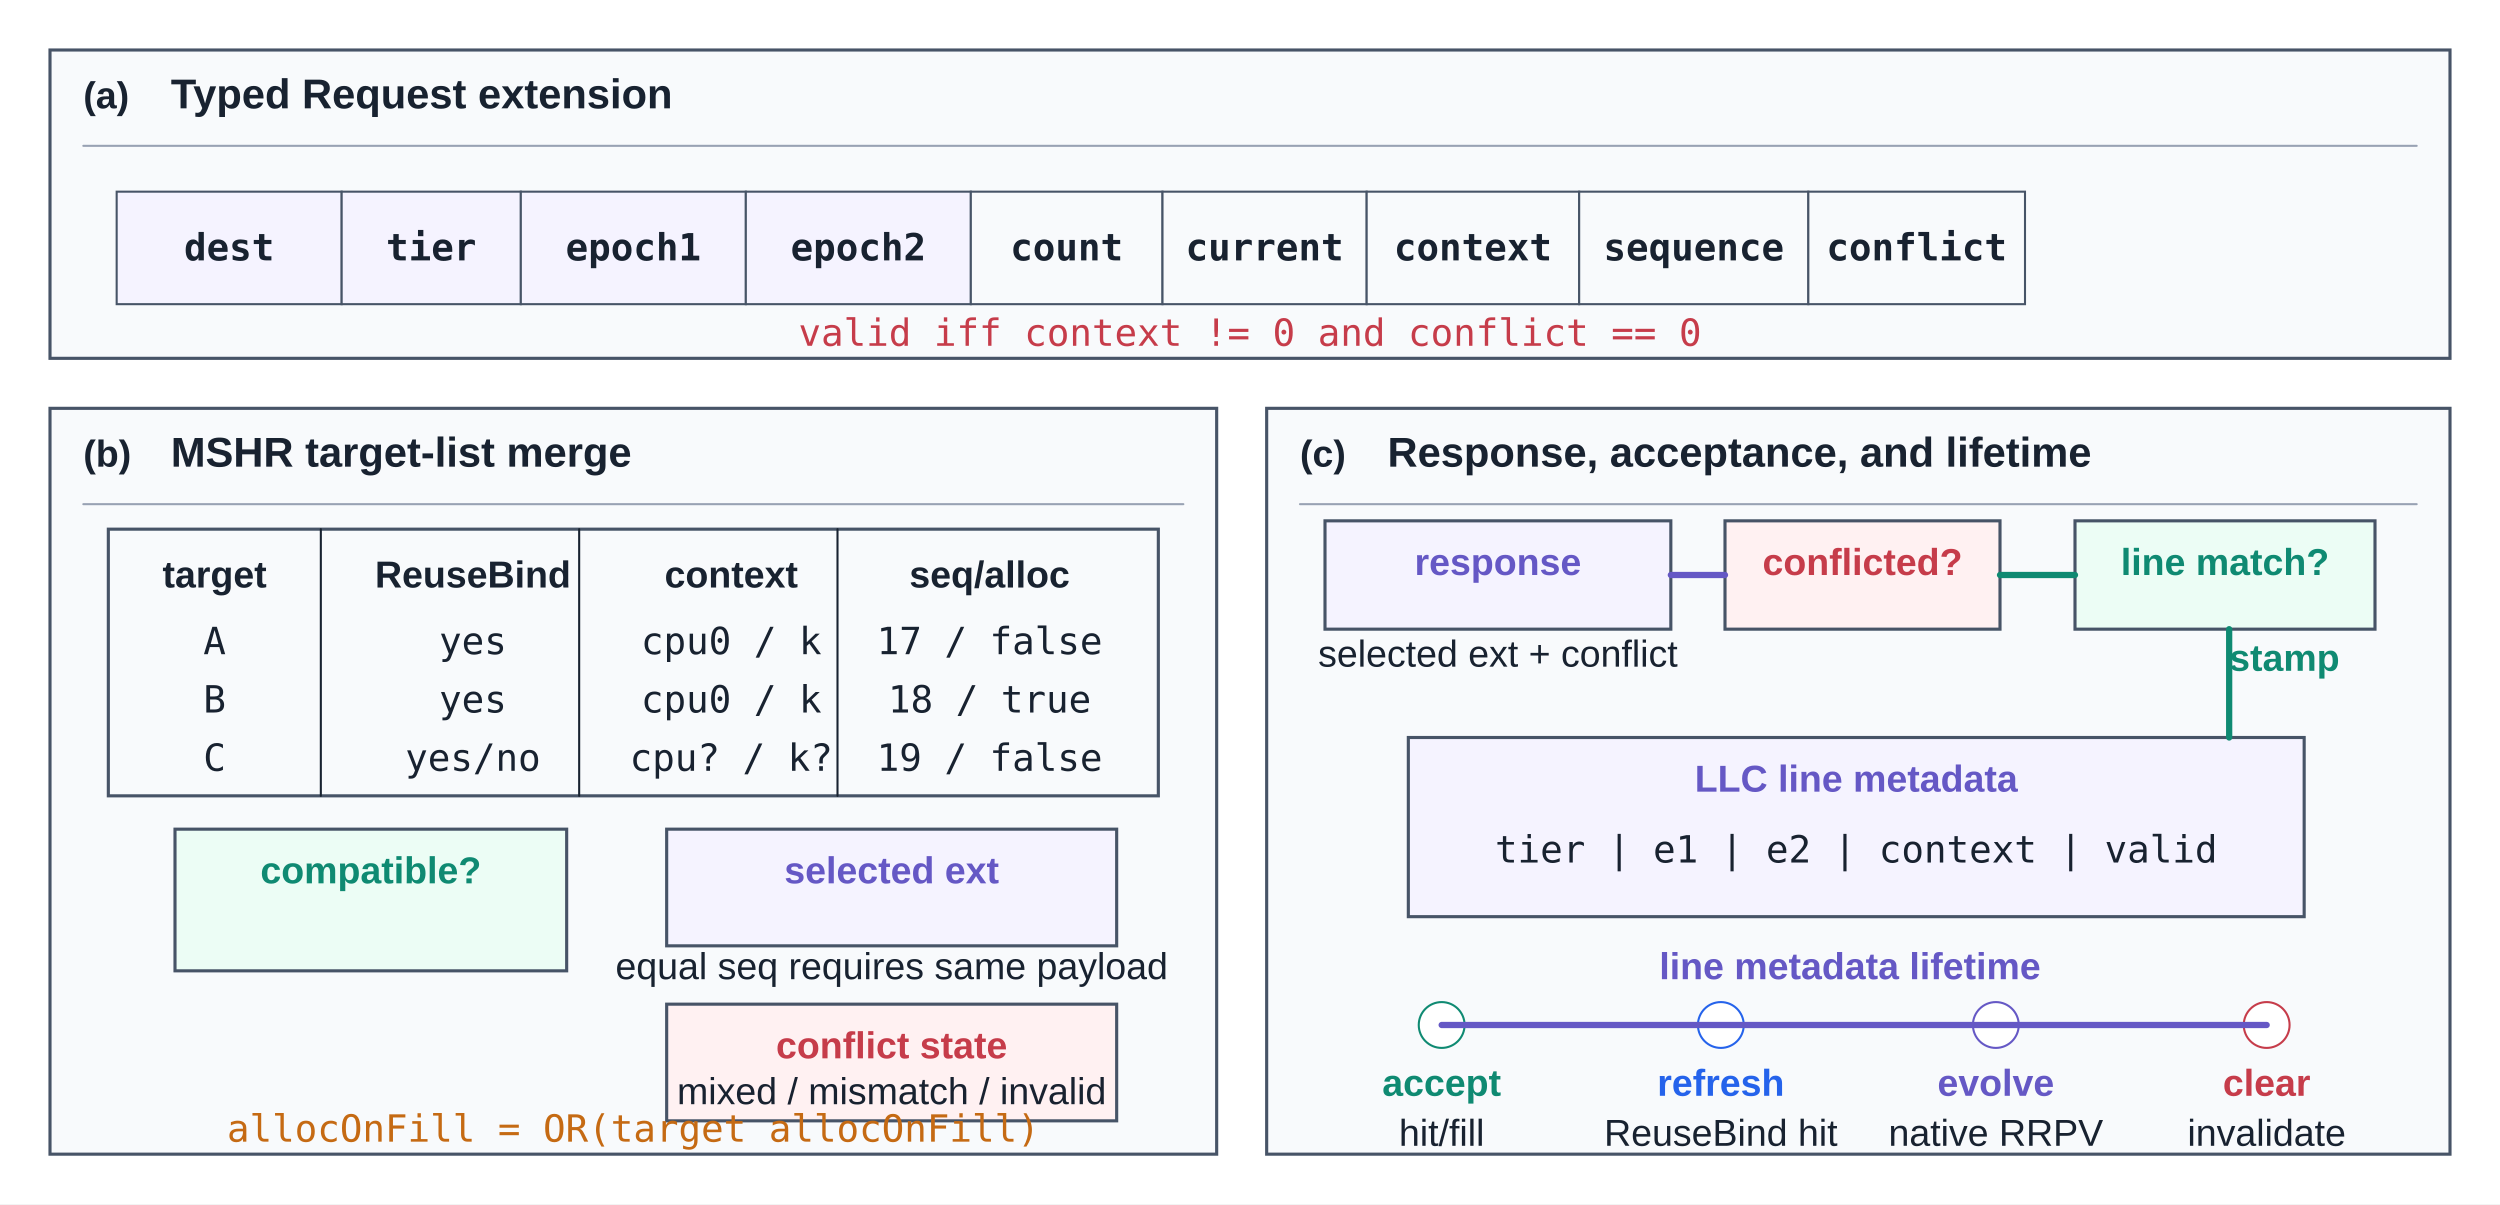
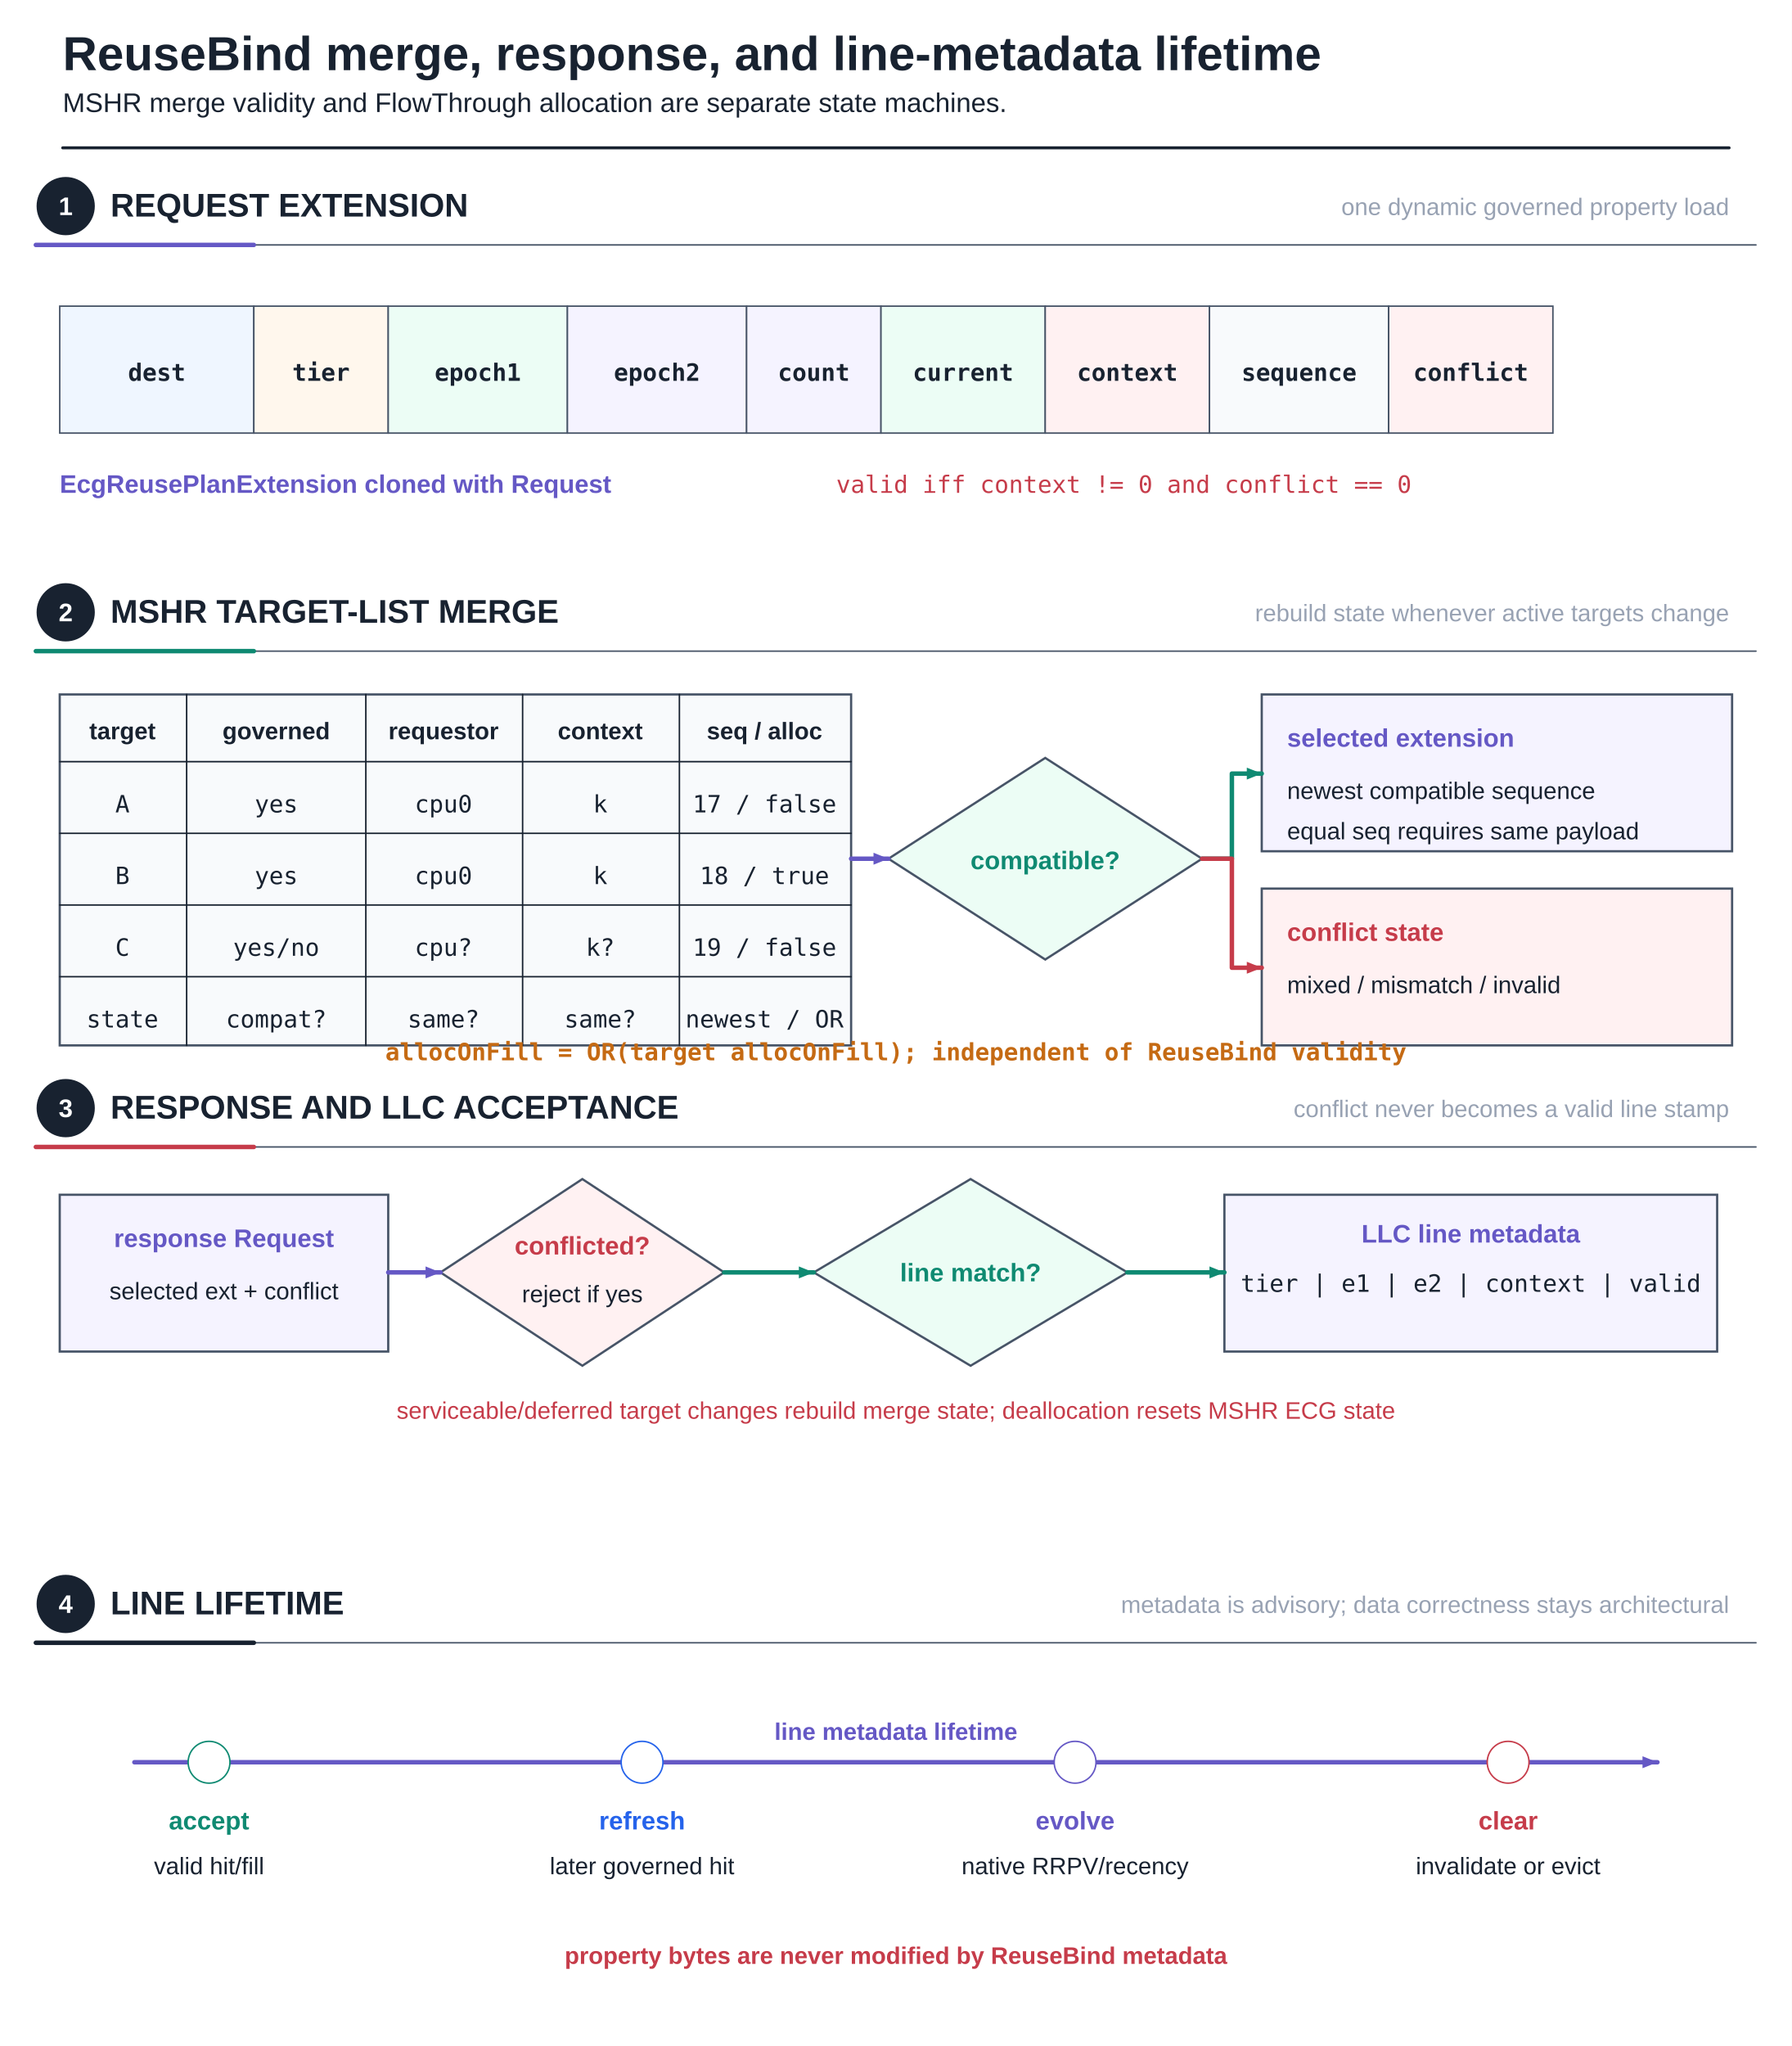
- <svg xmlns="http://www.w3.org/2000/svg" width="1200" height="578" viewBox="0 0 1200 578" role="img" aria-labelledby="title desc" fill="#182230" data-figure-schema="ecg-public/v1">
+ <svg xmlns="http://www.w3.org/2000/svg" width="1200" height="1370" viewBox="0 0 1200 1370" role="img" aria-labelledby="title desc" fill="#182230" data-figure-schema="ecg-public/v1">
  <defs>
    <marker id="arrow-blue" viewBox="0 0 10 8" markerWidth="11" markerHeight="8" refX="10" refY="4" orient="auto" markerUnits="userSpaceOnUse">
      <path d="M0 0 L10 4 L0 8 Z" fill="#2563EB" />
    </marker>
    <marker id="arrow-green" viewBox="0 0 10 8" markerWidth="11" markerHeight="8" refX="10" refY="4" orient="auto" markerUnits="userSpaceOnUse">
      <path d="M0 0 L10 4 L0 8 Z" fill="#0F8A72" />
    </marker>
    <marker id="arrow-amber" viewBox="0 0 10 8" markerWidth="11" markerHeight="8" refX="10" refY="4" orient="auto" markerUnits="userSpaceOnUse">
      <path d="M0 0 L10 4 L0 8 Z" fill="#C56A13" />
    </marker>
    <marker id="arrow-red" viewBox="0 0 10 8" markerWidth="11" markerHeight="8" refX="10" refY="4" orient="auto" markerUnits="userSpaceOnUse">
      <path d="M0 0 L10 4 L0 8 Z" fill="#C63C4A" />
    </marker>
    <marker id="arrow-purple" viewBox="0 0 10 8" markerWidth="11" markerHeight="8" refX="10" refY="4" orient="auto" markerUnits="userSpaceOnUse">
      <path d="M0 0 L10 4 L0 8 Z" fill="#6558C5" />
    </marker>
    <marker id="arrow-gray" viewBox="0 0 10 8" markerWidth="11" markerHeight="8" refX="10" refY="4" orient="auto" markerUnits="userSpaceOnUse">
      <path d="M0 0 L10 4 L0 8 Z" fill="#98A2B3" />
    </marker>
    <marker id="arrow-ink" viewBox="0 0 10 8" markerWidth="11" markerHeight="8" refX="10" refY="4" orient="auto" markerUnits="userSpaceOnUse">
      <path d="M0 0 L10 4 L0 8 Z" fill="#182230" />
    </marker>
    <style>
      :root { color-scheme: light dark; }
      @media (prefers-color-scheme: dark) {
        [fill="#FFFFFF"]{fill:#111827}[stroke="#FFFFFF"]{stroke:#111827}
        [fill="#F8FAFC"]{fill:#172033}[stroke="#F8FAFC"]{stroke:#172033}
        [fill="#EFF6FF"]{fill:#172554}[stroke="#EFF6FF"]{stroke:#172554}
        [fill="#ECFDF5"]{fill:#073B34}[stroke="#ECFDF5"]{stroke:#073B34}
        [fill="#FFF7ED"]{fill:#422A12}[stroke="#FFF7ED"]{stroke:#422A12}
        [fill="#FFF1F2"]{fill:#421B22}[stroke="#FFF1F2"]{stroke:#421B22}
        [fill="#F5F3FF"]{fill:#292349}[stroke="#F5F3FF"]{stroke:#292349}
        [fill="#182230"]{fill:#F8FAFC}[stroke="#182230"]{stroke:#F8FAFC}
        [fill="#475467"]{fill:#94A3B8}[stroke="#475467"]{stroke:#94A3B8}
        [fill="#98A2B3"]{fill:#A8B0BF}[stroke="#98A2B3"]{stroke:#A8B0BF}
        [fill="#2563EB"]{fill:#7FB0FF}[stroke="#2563EB"]{stroke:#7FB0FF}
        [fill="#0F8A72"]{fill:#5ED0B0}[stroke="#0F8A72"]{stroke:#5ED0B0}
        [fill="#C56A13"]{fill:#F0B36A}[stroke="#C56A13"]{stroke:#F0B36A}
        [fill="#6558C5"]{fill:#ADA4FF}[stroke="#6558C5"]{stroke:#ADA4FF}
        [fill="#C63C4A"]{fill:#F48B98}[stroke="#C63C4A"]{stroke:#F48B98}
      }
      .sans{font-family:"Liberation Sans","DejaVu Sans",Arial,sans-serif}
      .mono{font-family:"DejaVu Sans Mono","Liberation Mono",Consolas,monospace}
-       .display{font-size:26px;font-weight:700}
-       .heading{font-size:20px;font-weight:700}
-       .label{font-size:18px;font-weight:700}
-       .body{font-size:18px}
+       .title{font-size:32px;font-weight:700}
+       .subtitle{font-size:18px}
+       .heading{font-size:22px;font-weight:700}
+       .label{font-size:17px;font-weight:700}
+       .body{font-size:16px}
</style>
  </defs>
-   <rect x="0" y="0" width="1200" height="578" fill="#FFFFFF" />
-   <rect x="24" y="24" width="1152" height="148" rx="0" fill="#F8FAFC" stroke="#475467" stroke-width="1.5" data-shape="rect" data-x="24" data-y="24" data-width="1152" data-height="148" />
-   <text x="40" y="52" text-anchor="start" class="sans label" fill="#182230" font-weight="700">(a)</text>
-   <text x="82" y="52" text-anchor="start" class="sans heading" fill="#182230" font-weight="700">Typed Request extension</text>
-   <line x1="40" y1="70" x2="1160" y2="70" stroke="#98A2B3" stroke-width="1" stroke-linecap="round" vector-effect="non-scaling-stroke" />
-   <rect x="56" y="92" width="108" height="54" rx="0" fill="#F5F3FF" stroke="#475467" stroke-width="1" data-shape="rect" data-x="56" data-y="92" data-width="108" data-height="54" />
-   <text x="110.0" y="125" text-anchor="middle" class="mono label" fill="#182230" font-weight="700">dest</text>
-   <rect x="164" y="92" width="86" height="54" rx="0" fill="#F5F3FF" stroke="#475467" stroke-width="1" data-shape="rect" data-x="164" data-y="92" data-width="86" data-height="54" />
-   <text x="207.0" y="125" text-anchor="middle" class="mono label" fill="#182230" font-weight="700">tier</text>
-   <rect x="250" y="92" width="108" height="54" rx="0" fill="#F5F3FF" stroke="#475467" stroke-width="1" data-shape="rect" data-x="250" data-y="92" data-width="108" data-height="54" />
-   <text x="304.0" y="125" text-anchor="middle" class="mono label" fill="#182230" font-weight="700">epoch1</text>
-   <rect x="358" y="92" width="108" height="54" rx="0" fill="#F5F3FF" stroke="#475467" stroke-width="1" data-shape="rect" data-x="358" data-y="92" data-width="108" data-height="54" />
-   <text x="412.0" y="125" text-anchor="middle" class="mono label" fill="#182230" font-weight="700">epoch2</text>
-   <rect x="466" y="92" width="92" height="54" rx="0" fill="#F8FAFC" stroke="#475467" stroke-width="1" data-shape="rect" data-x="466" data-y="92" data-width="92" data-height="54" />
-   <text x="512.0" y="125" text-anchor="middle" class="mono label" fill="#182230" font-weight="700">count</text>
-   <rect x="558" y="92" width="98" height="54" rx="0" fill="#F8FAFC" stroke="#475467" stroke-width="1" data-shape="rect" data-x="558" data-y="92" data-width="98" data-height="54" />
-   <text x="607.0" y="125" text-anchor="middle" class="mono label" fill="#182230" font-weight="700">current</text>
-   <rect x="656" y="92" width="102" height="54" rx="0" fill="#F8FAFC" stroke="#475467" stroke-width="1" data-shape="rect" data-x="656" data-y="92" data-width="102" data-height="54" />
-   <text x="707.0" y="125" text-anchor="middle" class="mono label" fill="#182230" font-weight="700">context</text>
-   <rect x="758" y="92" width="110" height="54" rx="0" fill="#F8FAFC" stroke="#475467" stroke-width="1" data-shape="rect" data-x="758" data-y="92" data-width="110" data-height="54" />
-   <text x="813.0" y="125" text-anchor="middle" class="mono label" fill="#182230" font-weight="700">sequence</text>
-   <rect x="868" y="92" width="104" height="54" rx="0" fill="#F8FAFC" stroke="#475467" stroke-width="1" data-shape="rect" data-x="868" data-y="92" data-width="104" data-height="54" />
-   <text x="920.0" y="125" text-anchor="middle" class="mono label" fill="#182230" font-weight="700">conflict</text>
-   <text x="600" y="166" text-anchor="middle" class="mono body" fill="#C63C4A">valid iff context != 0 and conflict == 0</text>
-   <rect x="24" y="196" width="560" height="358" rx="0" fill="#F8FAFC" stroke="#475467" stroke-width="1.5" data-shape="rect" data-x="24" data-y="196" data-width="560" data-height="358" />
-   <text x="40" y="224" text-anchor="start" class="sans label" fill="#182230" font-weight="700">(b)</text>
-   <text x="82" y="224" text-anchor="start" class="sans heading" fill="#182230" font-weight="700">MSHR target-list merge</text>
-   <line x1="40" y1="242" x2="568" y2="242" stroke="#98A2B3" stroke-width="1" stroke-linecap="round" vector-effect="non-scaling-stroke" />
-   <rect x="52" y="254" width="504" height="128" rx="0" fill="#F8FAFC" stroke="#475467" stroke-width="1.5" data-shape="rect" data-x="52" data-y="254" data-width="504" data-height="128" />
-   <line x1="154" y1="254" x2="154" y2="382" stroke="#182230" stroke-width="1" stroke-linecap="round" vector-effect="non-scaling-stroke" />
-   <line x1="278" y1="254" x2="278" y2="382" stroke="#182230" stroke-width="1" stroke-linecap="round" vector-effect="non-scaling-stroke" />
-   <line x1="402" y1="254" x2="402" y2="382" stroke="#182230" stroke-width="1" stroke-linecap="round" vector-effect="non-scaling-stroke" />
-   <text x="103" y="282" text-anchor="middle" class="sans label" fill="#182230" font-weight="700">target</text>
-   <text x="227" y="282" text-anchor="middle" class="sans label" fill="#182230" font-weight="700">ReuseBind</text>
-   <text x="351" y="282" text-anchor="middle" class="sans label" fill="#182230" font-weight="700">context</text>
-   <text x="475" y="282" text-anchor="middle" class="sans label" fill="#182230" font-weight="700">seq/alloc</text>
-   <text x="103" y="314" text-anchor="middle" class="mono body" fill="#182230">A</text>
-   <text x="227" y="314" text-anchor="middle" class="mono body" fill="#182230">yes</text>
-   <text x="351" y="314" text-anchor="middle" class="mono body" fill="#182230">cpu0 / k</text>
-   <text x="475" y="314" text-anchor="middle" class="mono body" fill="#182230">17 / false</text>
-   <text x="103" y="342" text-anchor="middle" class="mono body" fill="#182230">B</text>
-   <text x="227" y="342" text-anchor="middle" class="mono body" fill="#182230">yes</text>
-   <text x="351" y="342" text-anchor="middle" class="mono body" fill="#182230">cpu0 / k</text>
-   <text x="475" y="342" text-anchor="middle" class="mono body" fill="#182230">18 / true</text>
-   <text x="103" y="370" text-anchor="middle" class="mono body" fill="#182230">C</text>
-   <text x="227" y="370" text-anchor="middle" class="mono body" fill="#182230">yes/no</text>
-   <text x="351" y="370" text-anchor="middle" class="mono body" fill="#182230">cpu? / k?</text>
-   <text x="475" y="370" text-anchor="middle" class="mono body" fill="#182230">19 / false</text>
-   <rect x="84" y="398" width="188" height="68" rx="0" fill="#ECFDF5" stroke="#475467" stroke-width="1.5" data-shape="rect" data-x="84" data-y="398" data-width="188" data-height="68" />
-   <text x="178.0" y="424" text-anchor="middle" class="sans label" fill="#0F8A72" font-weight="700">compatible?</text>
-   <rect x="320" y="398" width="216" height="56" rx="0" fill="#F5F3FF" stroke="#475467" stroke-width="1.5" data-shape="rect" data-x="320" data-y="398" data-width="216" data-height="56" />
-   <text x="428.0" y="424" text-anchor="middle" class="sans label" fill="#6558C5" font-weight="700">selected ext</text>
-   <text x="428" y="470" text-anchor="middle" class="sans body" fill="#182230">equal seq requires same payload</text>
-   <rect x="320" y="482" width="216" height="56" rx="0" fill="#FFF1F2" stroke="#475467" stroke-width="1.5" data-shape="rect" data-x="320" data-y="482" data-width="216" data-height="56" />
-   <text x="428.0" y="508" text-anchor="middle" class="sans label" fill="#C63C4A" font-weight="700">conflict state</text>
-   <text x="428" y="530" text-anchor="middle" class="sans body" fill="#182230">mixed / mismatch / invalid</text>
-   <text x="304" y="548" text-anchor="middle" class="mono body" fill="#C56A13">allocOnFill = OR(target allocOnFill)</text>
-   <rect x="608" y="196" width="568" height="358" rx="0" fill="#F8FAFC" stroke="#475467" stroke-width="1.5" data-shape="rect" data-x="608" data-y="196" data-width="568" data-height="358" />
-   <text x="624" y="224" text-anchor="start" class="sans label" fill="#182230" font-weight="700">(c)</text>
-   <text x="666" y="224" text-anchor="start" class="sans heading" fill="#182230" font-weight="700">Response, acceptance, and lifetime</text>
-   <line x1="624" y1="242" x2="1160" y2="242" stroke="#98A2B3" stroke-width="1" stroke-linecap="round" vector-effect="non-scaling-stroke" />
-   <rect x="636" y="250" width="166" height="52" rx="0" fill="#F5F3FF" stroke="#475467" stroke-width="1.5" data-shape="rect" data-x="636" data-y="250" data-width="166" data-height="52" />
-   <text x="719.0" y="276" text-anchor="middle" class="sans label" fill="#6558C5" font-weight="700">response</text>
-   <rect x="828" y="250" width="132" height="52" rx="0" fill="#FFF1F2" stroke="#475467" stroke-width="1.5" data-shape="rect" data-x="828" data-y="250" data-width="132" data-height="52" />
-   <text x="894.0" y="276" text-anchor="middle" class="sans label" fill="#C63C4A" font-weight="700">conflicted?</text>
-   <rect x="996" y="250" width="144" height="52" rx="0" fill="#ECFDF5" stroke="#475467" stroke-width="1.5" data-shape="rect" data-x="996" data-y="250" data-width="144" data-height="52" />
-   <text x="1068.0" y="276" text-anchor="middle" class="sans label" fill="#0F8A72" font-weight="700">line match?</text>
-   <line x1="802" y1="276" x2="828" y2="276" stroke="#6558C5" stroke-width="3" stroke-linecap="round" vector-effect="non-scaling-stroke" />
-   <line x1="960" y1="276" x2="996" y2="276" stroke="#0F8A72" stroke-width="3" stroke-linecap="round" vector-effect="non-scaling-stroke" />
-   <text x="719" y="320" text-anchor="middle" class="sans body" fill="#182230">selected ext + conflict</text>
-   <text x="1070" y="322" text-anchor="start" class="sans label" fill="#0F8A72" font-weight="700">stamp</text>
-   <rect x="676" y="354" width="430" height="86" rx="0" fill="#F5F3FF" stroke="#475467" stroke-width="1.5" data-shape="rect" data-x="676" data-y="354" data-width="430" data-height="86" />
-   <text x="891.0" y="380" text-anchor="middle" class="sans label" fill="#6558C5" font-weight="700">LLC line metadata</text>
-   <text x="891" y="414" text-anchor="middle" class="mono body" fill="#182230">tier | e1 | e2 | context | valid</text>
-   <line x1="1070" y1="302" x2="1070" y2="354" stroke="#0F8A72" stroke-width="3" stroke-linecap="round" vector-effect="non-scaling-stroke" />
-   <circle cx="692" cy="492" r="11" fill="#FFFFFF" stroke="#0F8A72" stroke-width="1" />
-   <text x="692" y="526" text-anchor="middle" class="sans label" fill="#0F8A72" font-weight="700">accept</text>
-   <text x="692" y="550" text-anchor="middle" class="sans body" fill="#182230">hit/fill</text>
-   <circle cx="826" cy="492" r="11" fill="#FFFFFF" stroke="#2563EB" stroke-width="1" />
-   <text x="826" y="526" text-anchor="middle" class="sans label" fill="#2563EB" font-weight="700">refresh</text>
-   <text x="826" y="550" text-anchor="middle" class="sans body" fill="#182230">ReuseBind hit</text>
-   <circle cx="958" cy="492" r="11" fill="#FFFFFF" stroke="#6558C5" stroke-width="1" />
-   <text x="958" y="526" text-anchor="middle" class="sans label" fill="#6558C5" font-weight="700">evolve</text>
-   <text x="958" y="550" text-anchor="middle" class="sans body" fill="#182230">native RRPV</text>
-   <circle cx="1088" cy="492" r="11" fill="#FFFFFF" stroke="#C63C4A" stroke-width="1" />
-   <text x="1088" y="526" text-anchor="middle" class="sans label" fill="#C63C4A" font-weight="700">clear</text>
-   <text x="1088" y="550" text-anchor="middle" class="sans body" fill="#182230">invalidate</text>
-   <line x1="692" y1="492" x2="1088" y2="492" stroke="#6558C5" stroke-width="3" stroke-linecap="round" vector-effect="non-scaling-stroke" />
-   <text x="888" y="470" text-anchor="middle" class="sans label" fill="#6558C5" font-weight="700">line metadata lifetime</text>
+   <rect x="0" y="0" width="1200" height="1370" fill="#FFFFFF" />
+   <text x="42" y="47" text-anchor="start" class="sans title" fill="#182230" font-weight="700">ReuseBind merge, response, and line-metadata lifetime</text>
+   <text x="42" y="75" text-anchor="start" class="sans subtitle" fill="#182230">MSHR merge validity and FlowThrough allocation are separate state machines.</text>
+   <line x1="42" y1="99" x2="1158" y2="99" stroke="#182230" stroke-width="2" stroke-linecap="round" vector-effect="non-scaling-stroke" />
+   <circle cx="44" cy="138" r="19" fill="#182230" stroke="#182230" stroke-width="1" />
+   <text x="44" y="144" text-anchor="middle" class="sans label" fill="#FFFFFF" font-weight="700">1</text>
+   <text x="74" y="145" text-anchor="start" class="sans heading" fill="#182230" font-weight="700">REQUEST EXTENSION</text>
+   <text x="1158" y="144" text-anchor="end" class="sans body" fill="#98A2B3">one dynamic governed property load</text>
+   <line x1="24" y1="164" x2="1176" y2="164" stroke="#475467" stroke-width="1" stroke-linecap="round" vector-effect="non-scaling-stroke" />
+   <line x1="24" y1="164" x2="170" y2="164" stroke="#6558C5" stroke-width="3" stroke-linecap="round" vector-effect="non-scaling-stroke" />
+   <rect x="40" y="205" width="130" height="85" rx="0" fill="#EFF6FF" stroke="#475467" stroke-width="1" data-shape="rect" data-x="40" data-y="205" data-width="130" data-height="85" />
+   <text x="105.0" y="255" text-anchor="middle" class="mono body" fill="#182230" font-weight="700">dest</text>
+   <rect x="170" y="205" width="90" height="85" rx="0" fill="#FFF7ED" stroke="#475467" stroke-width="1" data-shape="rect" data-x="170" data-y="205" data-width="90" data-height="85" />
+   <text x="215.0" y="255" text-anchor="middle" class="mono body" fill="#182230" font-weight="700">tier</text>
+   <rect x="260" y="205" width="120" height="85" rx="0" fill="#ECFDF5" stroke="#475467" stroke-width="1" data-shape="rect" data-x="260" data-y="205" data-width="120" data-height="85" />
+   <text x="320.0" y="255" text-anchor="middle" class="mono body" fill="#182230" font-weight="700">epoch1</text>
+   <rect x="380" y="205" width="120" height="85" rx="0" fill="#F5F3FF" stroke="#475467" stroke-width="1" data-shape="rect" data-x="380" data-y="205" data-width="120" data-height="85" />
+   <text x="440.0" y="255" text-anchor="middle" class="mono body" fill="#182230" font-weight="700">epoch2</text>
+   <rect x="500" y="205" width="90" height="85" rx="0" fill="#F5F3FF" stroke="#475467" stroke-width="1" data-shape="rect" data-x="500" data-y="205" data-width="90" data-height="85" />
+   <text x="545.0" y="255" text-anchor="middle" class="mono body" fill="#182230" font-weight="700">count</text>
+   <rect x="590" y="205" width="110" height="85" rx="0" fill="#ECFDF5" stroke="#475467" stroke-width="1" data-shape="rect" data-x="590" data-y="205" data-width="110" data-height="85" />
+   <text x="645.0" y="255" text-anchor="middle" class="mono body" fill="#182230" font-weight="700">current</text>
+   <rect x="700" y="205" width="110" height="85" rx="0" fill="#FFF1F2" stroke="#475467" stroke-width="1" data-shape="rect" data-x="700" data-y="205" data-width="110" data-height="85" />
+   <text x="755.0" y="255" text-anchor="middle" class="mono body" fill="#182230" font-weight="700">context</text>
+   <rect x="810" y="205" width="120" height="85" rx="0" fill="#F8FAFC" stroke="#475467" stroke-width="1" data-shape="rect" data-x="810" data-y="205" data-width="120" data-height="85" />
+   <text x="870.0" y="255" text-anchor="middle" class="mono body" fill="#182230" font-weight="700">sequence</text>
+   <rect x="930" y="205" width="110" height="85" rx="0" fill="#FFF1F2" stroke="#475467" stroke-width="1" data-shape="rect" data-x="930" data-y="205" data-width="110" data-height="85" />
+   <text x="985.0" y="255" text-anchor="middle" class="mono body" fill="#182230" font-weight="700">conflict</text>
+   <text x="40" y="330" text-anchor="start" class="sans label" fill="#6558C5" font-weight="700">EcgReusePlanExtension cloned with Request</text>
+   <text x="560" y="330" text-anchor="start" class="mono body" fill="#C63C4A">valid iff context != 0 and conflict == 0</text>
+   <circle cx="44" cy="410" r="19" fill="#182230" stroke="#182230" stroke-width="1" />
+   <text x="44" y="416" text-anchor="middle" class="sans label" fill="#FFFFFF" font-weight="700">2</text>
+   <text x="74" y="417" text-anchor="start" class="sans heading" fill="#182230" font-weight="700">MSHR TARGET-LIST MERGE</text>
+   <text x="1158" y="416" text-anchor="end" class="sans body" fill="#98A2B3">rebuild state whenever active targets change</text>
+   <line x1="24" y1="436" x2="1176" y2="436" stroke="#475467" stroke-width="1" stroke-linecap="round" vector-effect="non-scaling-stroke" />
+   <line x1="24" y1="436" x2="170" y2="436" stroke="#0F8A72" stroke-width="3" stroke-linecap="round" vector-effect="non-scaling-stroke" />
+   <rect x="40" y="465" width="530" height="235" rx="0" fill="#F8FAFC" stroke="#475467" stroke-width="1.5" data-shape="rect" data-x="40" data-y="465" data-width="530" data-height="235" />
+   <line x1="40" y1="510" x2="570" y2="510" stroke="#182230" stroke-width="1" stroke-linecap="round" vector-effect="non-scaling-stroke" />
+   <line x1="40" y1="558" x2="570" y2="558" stroke="#182230" stroke-width="1" stroke-linecap="round" vector-effect="non-scaling-stroke" />
+   <line x1="40" y1="606" x2="570" y2="606" stroke="#182230" stroke-width="1" stroke-linecap="round" vector-effect="non-scaling-stroke" />
+   <line x1="40" y1="654" x2="570" y2="654" stroke="#182230" stroke-width="1" stroke-linecap="round" vector-effect="non-scaling-stroke" />
+   <line x1="125" y1="465" x2="125" y2="700" stroke="#182230" stroke-width="1" stroke-linecap="round" vector-effect="non-scaling-stroke" />
+   <line x1="245" y1="465" x2="245" y2="700" stroke="#182230" stroke-width="1" stroke-linecap="round" vector-effect="non-scaling-stroke" />
+   <line x1="350" y1="465" x2="350" y2="700" stroke="#182230" stroke-width="1" stroke-linecap="round" vector-effect="non-scaling-stroke" />
+   <line x1="455" y1="465" x2="455" y2="700" stroke="#182230" stroke-width="1" stroke-linecap="round" vector-effect="non-scaling-stroke" />
+   <text x="82" y="495" text-anchor="middle" class="sans body" fill="#182230" font-weight="700">target</text>
+   <text x="185" y="495" text-anchor="middle" class="sans body" fill="#182230" font-weight="700">governed</text>
+   <text x="297" y="495" text-anchor="middle" class="sans body" fill="#182230" font-weight="700">requestor</text>
+   <text x="402" y="495" text-anchor="middle" class="sans body" fill="#182230" font-weight="700">context</text>
+   <text x="512" y="495" text-anchor="middle" class="sans body" fill="#182230" font-weight="700">seq / alloc</text>
+   <text x="82" y="544" text-anchor="middle" class="mono body" fill="#182230">A</text>
+   <text x="185" y="544" text-anchor="middle" class="mono body" fill="#182230">yes</text>
+   <text x="297" y="544" text-anchor="middle" class="mono body" fill="#182230">cpu0</text>
+   <text x="402" y="544" text-anchor="middle" class="mono body" fill="#182230">k</text>
+   <text x="512" y="544" text-anchor="middle" class="mono body" fill="#182230">17 / false</text>
+   <text x="82" y="592" text-anchor="middle" class="mono body" fill="#182230">B</text>
+   <text x="185" y="592" text-anchor="middle" class="mono body" fill="#182230">yes</text>
+   <text x="297" y="592" text-anchor="middle" class="mono body" fill="#182230">cpu0</text>
+   <text x="402" y="592" text-anchor="middle" class="mono body" fill="#182230">k</text>
+   <text x="512" y="592" text-anchor="middle" class="mono body" fill="#182230">18 / true</text>
+   <text x="82" y="640" text-anchor="middle" class="mono body" fill="#182230">C</text>
+   <text x="185" y="640" text-anchor="middle" class="mono body" fill="#182230">yes/no</text>
+   <text x="297" y="640" text-anchor="middle" class="mono body" fill="#182230">cpu?</text>
+   <text x="402" y="640" text-anchor="middle" class="mono body" fill="#182230">k?</text>
+   <text x="512" y="640" text-anchor="middle" class="mono body" fill="#182230">19 / false</text>
+   <text x="82" y="688" text-anchor="middle" class="mono body" fill="#182230">state</text>
+   <text x="185" y="688" text-anchor="middle" class="mono body" fill="#182230">compat?</text>
+   <text x="297" y="688" text-anchor="middle" class="mono body" fill="#182230">same?</text>
+   <text x="402" y="688" text-anchor="middle" class="mono body" fill="#182230">same?</text>
+   <text x="512" y="688" text-anchor="middle" class="mono body" fill="#182230">newest / OR</text>
+   <polygon points="700,507.5 805.0,575 700,642.5 595.0,575" fill="#ECFDF5" stroke="#475467" stroke-width="1.5" data-shape="diamond" data-cx="700" data-cy="575" data-width="210" data-height="135" />
+   <text x="700" y="582" text-anchor="middle" class="sans label" fill="#0F8A72" font-weight="700">compatible?</text>
+   <path d="M570 575 L595 575" fill="none" stroke="#6558C5" stroke-width="3" stroke-linecap="round" stroke-linejoin="round" vector-effect="non-scaling-stroke" marker-end="url(#arrow-purple)" data-flow-kind="control" data-flow-underlay="false" data-flow-label="target" />
+   <rect x="845" y="465" width="315" height="105" rx="0" fill="#F5F3FF" stroke="#475467" stroke-width="1.5" data-shape="rect" data-x="845" data-y="465" data-width="315" data-height="105" />
+   <text x="862" y="500" text-anchor="start" class="sans label" fill="#6558C5" font-weight="700">selected extension</text>
+   <text x="862" y="535" text-anchor="start" class="sans body" fill="#182230">newest compatible sequence</text>
+   <text x="862" y="562" text-anchor="start" class="sans body" fill="#182230">equal seq requires same payload</text>
+   <rect x="845" y="595" width="315" height="105" rx="0" fill="#FFF1F2" stroke="#475467" stroke-width="1.5" data-shape="rect" data-x="845" data-y="595" data-width="315" data-height="105" />
+   <text x="862" y="630" text-anchor="start" class="sans label" fill="#C63C4A" font-weight="700">conflict state</text>
+   <text x="862" y="665" text-anchor="start" class="sans body" fill="#182230">mixed / mismatch / invalid</text>
+   <path d="M805 575 L825 575 L825 518 L845 518" fill="none" stroke="#0F8A72" stroke-width="3" stroke-linecap="round" stroke-linejoin="round" vector-effect="non-scaling-stroke" marker-end="url(#arrow-green)" data-flow-kind="control" data-flow-underlay="false" data-flow-label="selected extension" />
+   <path d="M805 575 L825 575 L825 648 L845 648" fill="none" stroke="#C63C4A" stroke-width="3" stroke-linecap="round" stroke-linejoin="round" vector-effect="non-scaling-stroke" marker-end="url(#arrow-red)" data-flow-kind="control" data-flow-underlay="false" data-flow-label="conflict state" />
+   <text x="600" y="710" text-anchor="middle" class="mono body" fill="#C56A13" font-weight="700">allocOnFill = OR(target allocOnFill); independent of ReuseBind validity</text>
+   <circle cx="44" cy="742" r="19" fill="#182230" stroke="#182230" stroke-width="1" />
+   <text x="44" y="748" text-anchor="middle" class="sans label" fill="#FFFFFF" font-weight="700">3</text>
+   <text x="74" y="749" text-anchor="start" class="sans heading" fill="#182230" font-weight="700">RESPONSE AND LLC ACCEPTANCE</text>
+   <text x="1158" y="748" text-anchor="end" class="sans body" fill="#98A2B3">conflict never becomes a valid line stamp</text>
+   <line x1="24" y1="768" x2="1176" y2="768" stroke="#475467" stroke-width="1" stroke-linecap="round" vector-effect="non-scaling-stroke" />
+   <line x1="24" y1="768" x2="170" y2="768" stroke="#C63C4A" stroke-width="3" stroke-linecap="round" vector-effect="non-scaling-stroke" />
+   <rect x="40" y="800" width="220" height="105" rx="0" fill="#F5F3FF" stroke="#475467" stroke-width="1.5" data-shape="rect" data-x="40" data-y="800" data-width="220" data-height="105" />
+   <text x="150" y="835" text-anchor="middle" class="sans label" fill="#6558C5" font-weight="700">response Request</text>
+   <text x="150" y="870" text-anchor="middle" class="sans body" fill="#182230">selected ext + conflict</text>
+   <polygon points="390,789.5 485.0,852 390,914.5 295.0,852" fill="#FFF1F2" stroke="#475467" stroke-width="1.5" data-shape="diamond" data-cx="390" data-cy="852" data-width="190" data-height="125" />
+   <text x="390" y="840" text-anchor="middle" class="sans label" fill="#C63C4A" font-weight="700">conflicted?</text>
+   <text x="390" y="872" text-anchor="middle" class="sans body" fill="#182230">reject if yes</text>
+   <polygon points="650,789.5 755.0,852 650,914.5 545.0,852" fill="#ECFDF5" stroke="#475467" stroke-width="1.5" data-shape="diamond" data-cx="650" data-cy="852" data-width="210" data-height="125" />
+   <text x="650" y="858" text-anchor="middle" class="sans label" fill="#0F8A72" font-weight="700">line match?</text>
+   <rect x="820" y="800" width="330" height="105" rx="0" fill="#F5F3FF" stroke="#475467" stroke-width="1.5" data-shape="rect" data-x="820" data-y="800" data-width="330" data-height="105" />
+   <text x="985" y="832" text-anchor="middle" class="sans label" fill="#6558C5" font-weight="700">LLC line metadata</text>
+   <text x="985" y="865" text-anchor="middle" class="mono body" fill="#182230">tier | e1 | e2 | context | valid</text>
+   <path d="M260 852 L295 852" fill="none" stroke="#6558C5" stroke-width="3" stroke-linecap="round" stroke-linejoin="round" vector-effect="non-scaling-stroke" marker-end="url(#arrow-purple)" data-flow-kind="control" data-flow-underlay="false" data-flow-label="response Request" />
+   <path d="M485 852 L545 852" fill="none" stroke="#0F8A72" stroke-width="3" stroke-linecap="round" stroke-linejoin="round" vector-effect="non-scaling-stroke" marker-end="url(#arrow-green)" data-flow-kind="control" data-flow-underlay="false" data-flow-label="conflicted?" />
+   <path d="M755 852 L820 852" fill="none" stroke="#0F8A72" stroke-width="3" stroke-linecap="round" stroke-linejoin="round" vector-effect="non-scaling-stroke" marker-end="url(#arrow-green)" data-flow-kind="control" data-flow-underlay="false" data-flow-label="line match?" />
+   <text x="600" y="950" text-anchor="middle" class="sans body" fill="#C63C4A">serviceable/deferred target changes rebuild merge state; deallocation resets MSHR ECG state</text>
+   <circle cx="44" cy="1074" r="19" fill="#182230" stroke="#182230" stroke-width="1" />
+   <text x="44" y="1080" text-anchor="middle" class="sans label" fill="#FFFFFF" font-weight="700">4</text>
+   <text x="74" y="1081" text-anchor="start" class="sans heading" fill="#182230" font-weight="700">LINE LIFETIME</text>
+   <text x="1158" y="1080" text-anchor="end" class="sans body" fill="#98A2B3">metadata is advisory; data correctness stays architectural</text>
+   <line x1="24" y1="1100" x2="1176" y2="1100" stroke="#475467" stroke-width="1" stroke-linecap="round" vector-effect="non-scaling-stroke" />
+   <line x1="24" y1="1100" x2="170" y2="1100" stroke="#182230" stroke-width="3" stroke-linecap="round" vector-effect="non-scaling-stroke" />
+   <path d="M90 1180 L1110 1180" fill="none" stroke="#6558C5" stroke-width="3" stroke-linecap="round" stroke-linejoin="round" vector-effect="non-scaling-stroke" marker-end="url(#arrow-purple)" data-flow-kind="control" data-flow-underlay="false" data-flow-label="line metadata lifetime" />
+   <rect x="494.68" y="1148.00" width="210.64" height="22" rx="3" fill="#FFFFFF" fill-opacity="0.96" data-label-background="true" />
+   <text x="600" y="1165" text-anchor="middle" class="sans body" fill="#6558C5" font-weight="700">line metadata lifetime</text>
+   <circle cx="140" cy="1180" r="14" fill="#FFFFFF" stroke="#0F8A72" stroke-width="1" />
+   <text x="140" y="1225" text-anchor="middle" class="sans label" fill="#0F8A72" font-weight="700">accept</text>
+   <text x="140" y="1255" text-anchor="middle" class="sans body" fill="#182230">valid hit/fill</text>
+   <circle cx="430" cy="1180" r="14" fill="#FFFFFF" stroke="#2563EB" stroke-width="1" />
+   <text x="430" y="1225" text-anchor="middle" class="sans label" fill="#2563EB" font-weight="700">refresh</text>
+   <text x="430" y="1255" text-anchor="middle" class="sans body" fill="#182230">later governed hit</text>
+   <circle cx="720" cy="1180" r="14" fill="#FFFFFF" stroke="#6558C5" stroke-width="1" />
+   <text x="720" y="1225" text-anchor="middle" class="sans label" fill="#6558C5" font-weight="700">evolve</text>
+   <text x="720" y="1255" text-anchor="middle" class="sans body" fill="#182230">native RRPV/recency</text>
+   <circle cx="1010" cy="1180" r="14" fill="#FFFFFF" stroke="#C63C4A" stroke-width="1" />
+   <text x="1010" y="1225" text-anchor="middle" class="sans label" fill="#C63C4A" font-weight="700">clear</text>
+   <text x="1010" y="1255" text-anchor="middle" class="sans body" fill="#182230">invalidate or evict</text>
+   <text x="600" y="1315" text-anchor="middle" class="sans body" fill="#C63C4A" font-weight="700">property bytes are never modified by ReuseBind metadata</text>
</svg>
